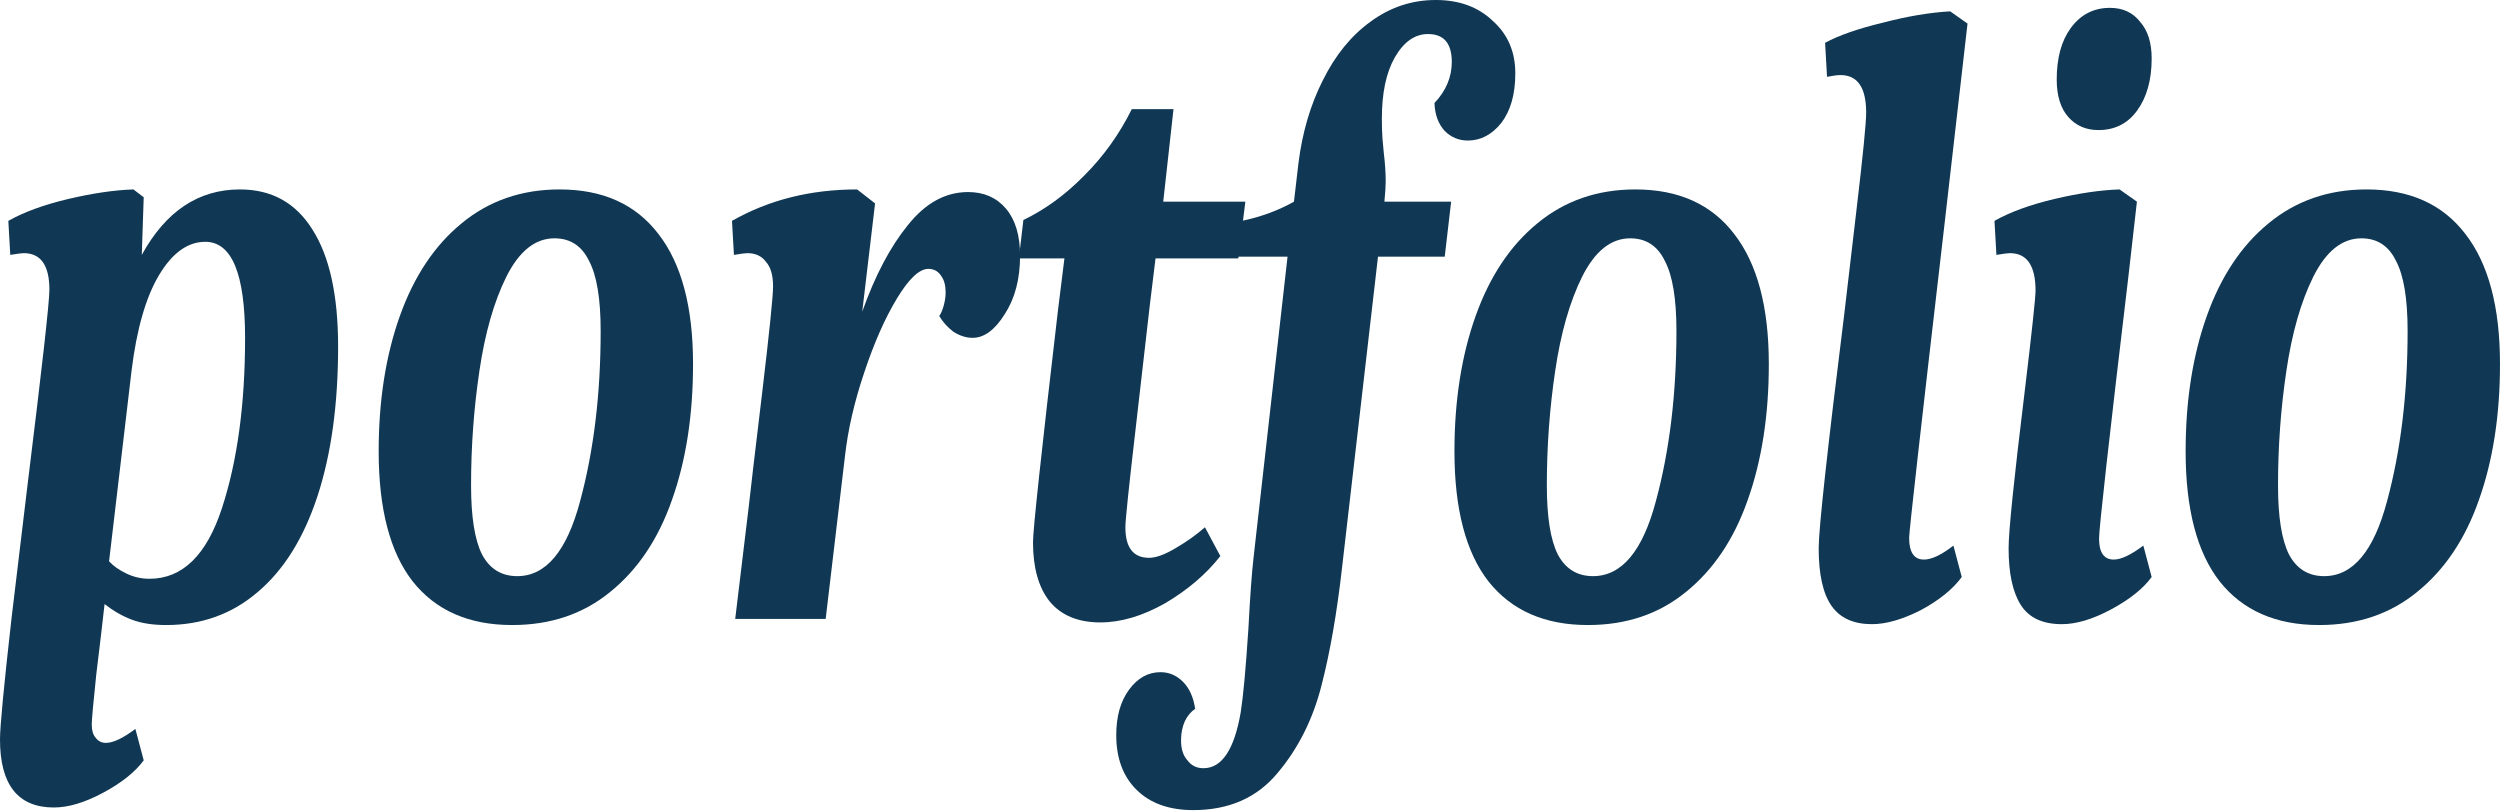
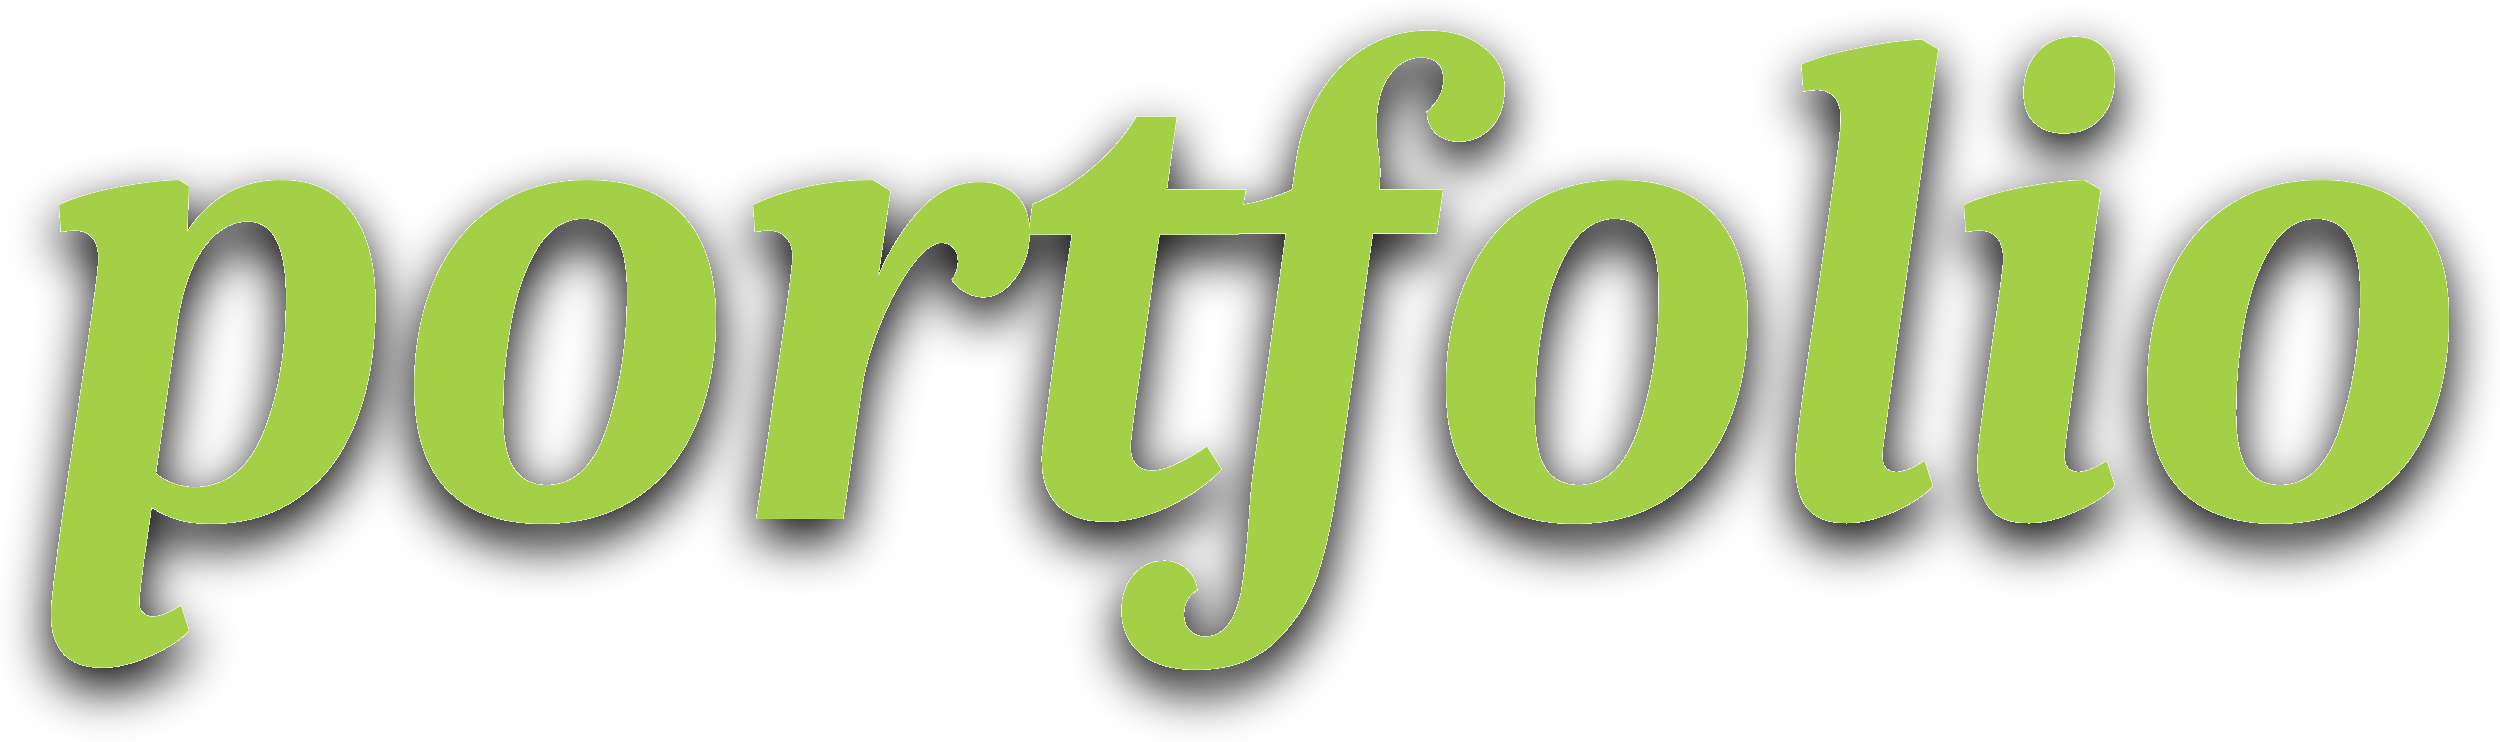
- <svg xmlns="http://www.w3.org/2000/svg" width="574" height="186" viewBox="0 0 574 186" fill="none">
-   <path d="M12.374 185.399C4.125 185.399 0 180.187 0 169.765C0 166.825 0.884 157.539 2.652 141.905C4.517 126.272 5.745 116.05 6.334 111.239C9.673 84.248 11.343 69.349 11.343 66.543C11.343 60.931 9.379 58.125 5.45 58.125C4.959 58.125 3.928 58.259 2.357 58.526L1.915 50.709C5.45 48.705 10.017 47.035 15.614 45.698C21.31 44.362 26.319 43.627 30.64 43.493L32.997 45.297L32.555 58.526C38.054 48.504 45.567 43.493 55.093 43.493C62.36 43.493 67.909 46.567 71.739 52.713C75.667 58.86 77.631 67.812 77.631 79.571C77.631 92.8 76.059 104.224 72.917 113.845C69.774 123.466 65.208 130.815 59.217 135.892C53.325 140.97 46.303 143.509 38.153 143.509C35.108 143.509 32.506 143.108 30.345 142.306C28.185 141.504 26.073 140.302 24.011 138.698C23.52 143.108 22.882 148.519 22.096 154.933C21.409 161.481 21.065 165.289 21.065 166.358C21.065 167.694 21.36 168.696 21.949 169.364C22.538 170.166 23.324 170.567 24.306 170.567C25.975 170.567 28.234 169.498 31.082 167.36L32.997 174.575C31.033 177.248 27.939 179.72 23.716 181.991C19.494 184.263 15.713 185.399 12.374 185.399ZM34.322 132.886C41.884 132.886 47.433 127.474 50.968 116.651C54.504 105.828 56.271 92.8 56.271 77.567C56.271 62.868 53.227 55.519 47.138 55.519C43.112 55.519 39.577 58.058 36.532 63.136C33.488 68.213 31.376 75.562 30.198 85.183L25.042 128.877C26.024 129.946 27.35 130.881 29.02 131.683C30.689 132.485 32.457 132.886 34.322 132.886Z" fill="#103854" />
-   <path d="M117.583 143.509C107.665 143.509 100.054 140.168 94.751 133.487C89.546 126.806 86.943 116.851 86.943 103.623C86.943 91.998 88.564 81.642 91.805 72.556C95.045 63.47 99.759 56.388 105.946 51.31C112.231 46.099 119.744 43.493 128.484 43.493C138.403 43.493 145.964 46.901 151.169 53.715C156.472 60.53 159.124 70.485 159.124 83.58C159.124 95.338 157.503 105.761 154.263 114.847C151.12 123.8 146.406 130.815 140.121 135.892C133.934 140.97 126.422 143.509 117.583 143.509ZM118.762 132.284C125.341 132.284 130.153 126.539 133.198 115.047C136.34 103.422 137.912 90.394 137.912 75.963C137.912 68.614 137.028 63.269 135.26 59.929C133.591 56.455 130.939 54.718 127.305 54.718C122.886 54.718 119.204 57.657 116.257 63.537C113.409 69.282 111.347 76.498 110.071 85.183C108.794 93.735 108.156 102.487 108.156 111.44C108.156 118.655 108.99 123.933 110.66 127.274C112.427 130.614 115.128 132.284 118.762 132.284Z" fill="#103854" />
-   <path d="M171.897 116.45C172.29 112.843 173.321 104.091 174.99 90.194C176.66 76.164 177.495 68.013 177.495 65.741C177.495 63.203 176.954 61.332 175.874 60.129C174.892 58.793 173.468 58.125 171.602 58.125C171.111 58.125 170.08 58.259 168.509 58.526L168.067 50.709C176.512 45.899 186.087 43.493 196.792 43.493L200.916 46.7L197.97 71.554C200.916 63.269 204.403 56.655 208.429 51.711C212.455 46.634 217.071 44.095 222.276 44.095C225.909 44.095 228.806 45.364 230.967 47.903C233.127 50.442 234.208 54.05 234.208 58.726C234.208 64.071 233.029 68.547 230.672 72.155C228.414 75.763 225.959 77.567 223.307 77.567C221.834 77.567 220.361 77.099 218.888 76.164C217.513 75.095 216.433 73.892 215.647 72.556C216.04 72.022 216.384 71.22 216.678 70.151C216.973 69.082 217.12 68.08 217.12 67.144C217.12 65.541 216.776 64.272 216.089 63.336C215.402 62.267 214.419 61.733 213.143 61.733C211.081 61.733 208.675 64.004 205.925 68.547C203.175 73.091 200.671 78.769 198.412 85.584C196.153 92.265 194.68 98.679 193.993 104.825L189.574 142.106H168.803L171.897 116.45Z" fill="#103854" />
-   <path d="M252.643 142.907C247.536 142.907 243.657 141.304 241.006 138.097C238.452 134.89 237.176 130.347 237.176 124.468C237.176 121.662 239.091 103.89 242.921 71.153L244.394 59.328H233.935L234.966 50.509C239.975 48.103 244.639 44.696 248.96 40.287C253.379 35.877 257.013 30.8 259.861 25.054H269.436L267.079 46.3H285.934L284.314 59.328H265.311L263.986 70.151C263.396 75.362 262.316 84.782 260.745 98.412C259.174 111.907 258.388 119.457 258.388 121.06C258.388 125.737 260.205 128.075 263.838 128.075C265.41 128.075 267.423 127.341 269.878 125.871C272.431 124.401 274.69 122.797 276.654 121.06L280.189 127.675C276.949 131.817 272.726 135.425 267.521 138.498C262.316 141.437 257.357 142.907 252.643 142.907Z" fill="#103854" />
-   <path d="M273.966 186C268.466 186 264.145 184.463 261.003 181.39C257.86 178.317 256.289 174.108 256.289 168.763C256.289 164.487 257.271 161.013 259.235 158.341C261.199 155.668 263.605 154.332 266.453 154.332C268.417 154.332 270.136 155.067 271.609 156.537C273.082 158.006 274.015 160.078 274.408 162.75C273.426 163.418 272.64 164.353 272.051 165.556C271.461 166.892 271.167 168.362 271.167 169.966C271.167 171.97 271.658 173.506 272.64 174.575C273.524 175.778 274.751 176.379 276.323 176.379C280.545 176.379 283.393 172.103 284.866 163.552C285.456 159.81 286.045 153.397 286.634 144.31C287.027 136.828 287.42 131.416 287.812 128.075L295.62 58.927H283.982L285.161 50.709C289.58 49.774 293.557 48.304 297.093 46.3L298.124 37.481C299.008 30.399 300.874 24.052 303.722 18.44C306.57 12.694 310.203 8.218 314.622 5.011C319.14 1.67 324.148 0 329.648 0C335.049 0 339.419 1.603 342.758 4.81C346.195 7.884 347.914 11.892 347.914 16.836C347.914 21.647 346.834 25.455 344.673 28.261C342.513 30.933 339.959 32.269 337.013 32.269C334.951 32.269 333.183 31.535 331.71 30.065C330.237 28.461 329.451 26.323 329.353 23.651C332.005 20.845 333.33 17.705 333.33 14.231C333.33 9.955 331.514 7.817 327.88 7.817C324.836 7.817 322.282 9.621 320.22 13.229C318.256 16.703 317.274 21.379 317.274 27.259C317.274 28.996 317.323 30.532 317.421 31.869C317.519 33.071 317.618 34.14 317.716 35.075C318.01 37.481 318.158 39.685 318.158 41.69C318.158 42.625 318.06 44.162 317.863 46.3H333.183L331.71 58.927H316.39L308.141 130.28C306.962 140.703 305.391 149.722 303.427 157.338C301.463 165.088 298.124 171.769 293.41 177.381C288.696 183.127 282.215 186 273.966 186Z" fill="#103854" />
-   <path d="M364.581 143.509C354.663 143.509 347.052 140.168 341.749 133.487C336.544 126.806 333.941 116.851 333.941 103.623C333.941 91.998 335.562 81.642 338.803 72.556C342.043 63.47 346.757 56.388 352.944 51.31C359.229 46.099 366.742 43.493 375.482 43.493C385.401 43.493 392.962 46.901 398.167 53.715C403.47 60.53 406.122 70.485 406.122 83.58C406.122 95.338 404.501 105.761 401.261 114.847C398.118 123.8 393.404 130.815 387.119 135.892C380.932 140.97 373.42 143.509 364.581 143.509ZM365.76 132.284C372.339 132.284 377.151 126.539 380.196 115.047C383.338 103.422 384.91 90.394 384.91 75.963C384.91 68.614 384.026 63.269 382.258 59.929C380.589 56.455 377.937 54.718 374.304 54.718C369.884 54.718 366.202 57.657 363.255 63.537C360.408 69.282 358.345 76.498 357.069 85.183C355.792 93.735 355.154 102.487 355.154 111.44C355.154 118.655 355.988 123.933 357.658 127.274C359.426 130.614 362.126 132.284 365.76 132.284Z" fill="#103854" />
-   <path d="M429.796 143.308C425.573 143.308 422.479 141.905 420.515 139.099C418.551 136.293 417.569 131.884 417.569 125.871C417.569 121.461 419.533 103.489 423.461 71.955C423.854 68.481 424.787 60.53 426.26 48.103C427.733 35.677 428.47 28.261 428.47 25.856C428.47 20.11 426.506 17.237 422.578 17.237C421.89 17.237 420.859 17.371 419.484 17.638L419.042 9.821C422.283 8.084 426.702 6.547 432.3 5.211C437.898 3.741 443.053 2.873 447.767 2.606L451.744 5.412L446.294 52.914C440.991 98.478 438.339 121.996 438.339 123.466C438.339 126.806 439.469 128.476 441.728 128.476C443.495 128.476 445.754 127.407 448.504 125.269L450.419 132.485C448.356 135.291 445.214 137.83 440.991 140.101C436.768 142.239 433.036 143.308 429.796 143.308Z" fill="#103854" />
-   <path d="M473.401 143.308C468.982 143.308 465.839 141.838 463.973 138.899C462.107 135.959 461.174 131.616 461.174 125.871C461.174 121.996 462.402 110.037 464.857 89.993C466.527 76.097 467.361 68.347 467.361 66.743C467.361 60.998 465.397 58.125 461.469 58.125C460.978 58.125 459.947 58.259 458.376 58.526L457.934 50.709C461.469 48.705 466.035 47.035 471.633 45.698C477.329 44.362 482.337 43.627 486.658 43.493L490.636 46.3L488.721 63.136C484.203 101.084 481.945 121.261 481.945 123.666C481.945 126.873 483.074 128.476 485.333 128.476C487.002 128.476 489.261 127.407 492.109 125.269L494.024 132.485C492.06 135.157 488.966 137.629 484.743 139.901C480.521 142.172 476.74 143.308 473.401 143.308ZM481.797 29.864C478.949 29.864 476.642 28.862 474.874 26.858C473.106 24.853 472.222 21.981 472.222 18.239C472.222 13.295 473.303 9.353 475.463 6.414C477.722 3.341 480.717 1.804 484.449 1.804C487.395 1.804 489.703 2.873 491.372 5.011C493.14 7.015 494.024 9.821 494.024 13.429C494.024 18.373 492.894 22.381 490.636 25.455C488.475 28.394 485.529 29.864 481.797 29.864Z" fill="#103854" />
-   <path d="M532.459 143.509C522.541 143.509 514.93 140.168 509.627 133.487C504.422 126.806 501.82 116.851 501.82 103.623C501.82 91.998 503.44 81.642 506.681 72.556C509.921 63.47 514.635 56.388 520.822 51.31C527.107 46.099 534.62 43.493 543.36 43.493C553.279 43.493 560.841 46.901 566.045 53.715C571.348 60.53 574 70.485 574 83.58C574 95.338 572.38 105.761 569.139 114.847C565.996 123.8 561.282 130.815 554.997 135.892C548.81 140.97 541.298 143.509 532.459 143.509ZM533.638 132.284C540.218 132.284 545.03 126.539 548.074 115.047C551.217 103.422 552.788 90.394 552.788 75.963C552.788 68.614 551.904 63.269 550.136 59.929C548.467 56.455 545.815 54.718 542.182 54.718C537.762 54.718 534.08 57.657 531.134 63.537C528.286 69.282 526.223 76.498 524.947 85.183C523.67 93.735 523.032 102.487 523.032 111.44C523.032 118.655 523.867 123.933 525.536 127.274C527.304 130.614 530.004 132.284 533.638 132.284Z" fill="#103854" />
+ <svg xmlns="http://www.w3.org/2000/svg" width="489" height="145" viewBox="0 0 489 145" fill="none">
+   <g filter="url(#filter0_d_16_4)">
+     <path d="M20.11 130.596C13.37 130.596 10 127.094 10 120.089C10 118.114 10.722 111.873 12.166 101.366C13.691 90.86 14.694 83.99 15.175 80.757C17.904 62.618 19.268 52.606 19.268 50.72C19.268 46.948 17.663 45.062 14.453 45.062C14.052 45.062 13.21 45.152 11.926 45.332L11.565 40.079C14.453 38.732 18.184 37.609 22.758 36.711C27.412 35.813 31.504 35.319 35.035 35.23L36.961 36.442L36.6 45.332C41.093 38.597 47.231 35.23 55.015 35.23C60.953 35.23 65.486 37.295 68.616 41.426C71.825 45.556 73.43 51.573 73.43 59.475C73.43 68.365 72.146 76.043 69.579 82.509C67.011 88.974 63.28 93.913 58.385 97.325C53.571 100.738 47.833 102.444 41.173 102.444C38.686 102.444 36.56 102.175 34.794 101.636C33.029 101.097 31.304 100.289 29.619 99.211C29.218 102.175 28.696 105.811 28.054 110.122C27.492 114.522 27.212 117.081 27.212 117.8C27.212 118.698 27.452 119.371 27.934 119.82C28.415 120.359 29.057 120.628 29.86 120.628C31.224 120.628 33.069 119.91 35.396 118.473L36.961 123.322C35.356 125.118 32.828 126.779 29.378 128.306C25.928 129.833 22.838 130.596 20.11 130.596ZM38.044 95.305C44.222 95.305 48.756 91.668 51.645 84.394C54.533 77.121 55.978 68.365 55.978 58.128C55.978 48.25 53.49 43.311 48.515 43.311C45.225 43.311 42.337 45.018 39.849 48.43C37.362 51.842 35.637 56.781 34.674 63.247L30.461 92.611C31.264 93.329 32.347 93.958 33.711 94.497C35.075 95.036 36.519 95.305 38.044 95.305Z" fill="#A4D048" />
+     <path d="M106.074 102.444C97.97 102.444 91.751 100.199 87.418 95.709C83.165 91.219 81.039 84.529 81.039 75.639C81.039 67.826 82.363 60.867 85.011 54.761C87.659 48.654 91.51 43.895 96.566 40.483C101.701 36.981 107.839 35.23 114.981 35.23C123.085 35.23 129.264 37.519 133.516 42.099C137.849 46.679 140.016 53.369 140.016 62.169C140.016 70.072 138.692 77.076 136.044 83.182C133.476 89.199 129.625 93.913 124.489 97.325C119.434 100.738 113.296 102.444 106.074 102.444ZM107.037 94.901C112.413 94.901 116.345 91.04 118.832 83.317C121.4 75.504 122.684 66.749 122.684 57.051C122.684 52.112 121.962 48.52 120.517 46.275C119.153 43.94 116.987 42.773 114.018 42.773C110.407 42.773 107.398 44.748 104.991 48.699C102.664 52.561 100.979 57.41 99.936 63.247C98.892 68.994 98.371 74.876 98.371 80.892C98.371 85.741 99.053 89.288 100.417 91.533C101.861 93.778 104.068 94.901 107.037 94.901Z" fill="#A4D048" />
+     <path d="M150.452 84.26C150.773 81.835 151.616 75.953 152.98 66.614C154.344 57.185 155.026 51.708 155.026 50.181C155.026 48.475 154.585 47.218 153.702 46.41C152.9 45.511 151.736 45.062 150.212 45.062C149.81 45.062 148.968 45.152 147.684 45.332L147.323 40.079C154.224 36.846 162.047 35.23 170.793 35.23L174.163 37.385L171.756 54.087C174.163 48.52 177.012 44.075 180.302 40.752C183.592 37.34 187.363 35.634 191.616 35.634C194.585 35.634 196.952 36.487 198.717 38.193C200.482 39.899 201.365 42.324 201.365 45.467C201.365 49.059 200.402 52.067 198.476 54.491C196.631 56.916 194.625 58.128 192.458 58.128C191.255 58.128 190.051 57.814 188.847 57.185C187.724 56.467 186.841 55.659 186.199 54.761C186.52 54.402 186.801 53.863 187.042 53.144C187.283 52.426 187.403 51.752 187.403 51.124C187.403 50.046 187.122 49.193 186.56 48.565C185.999 47.846 185.196 47.487 184.153 47.487C182.468 47.487 180.502 49.014 178.256 52.067C176.009 55.12 173.963 58.936 172.117 63.516C170.272 68.006 169.068 72.317 168.506 76.447L164.896 101.501H147.925L150.452 84.26Z" fill="#A4D048" />
+     <path d="M216.428 102.04C212.255 102.04 209.086 100.962 206.919 98.807C204.833 96.652 203.79 93.599 203.79 89.648C203.79 87.762 205.355 75.819 208.484 53.818L209.688 45.871H201.142L201.985 39.944C206.077 38.328 209.888 36.038 213.419 33.074C217.03 30.111 219.998 26.699 222.325 22.837H230.149L228.223 37.115H243.629L242.305 45.871H226.779L225.696 53.144C225.214 56.647 224.331 62.977 223.048 72.137C221.764 81.207 221.122 86.28 221.122 87.358C221.122 90.501 222.606 92.072 225.575 92.072C226.859 92.072 228.504 91.578 230.51 90.591C232.596 89.603 234.442 88.525 236.047 87.358L238.935 91.803C236.287 94.587 232.837 97.011 228.584 99.076C224.331 101.052 220.279 102.04 216.428 102.04Z" fill="#A4D048" />
+     <path d="M233.85 131C229.357 131 225.826 129.967 223.258 127.902C220.691 125.837 219.407 123.008 219.407 119.416C219.407 116.542 220.209 114.208 221.814 112.412C223.419 110.616 225.385 109.718 227.712 109.718C229.316 109.718 230.721 110.212 231.924 111.199C233.128 112.187 233.89 113.579 234.211 115.375C233.409 115.824 232.767 116.453 232.285 117.261C231.804 118.159 231.563 119.147 231.563 120.224C231.563 121.571 231.964 122.604 232.767 123.322C233.489 124.13 234.492 124.534 235.776 124.534C239.226 124.534 241.553 121.661 242.757 115.914C243.238 113.399 243.72 109.089 244.201 102.983C244.522 97.954 244.843 94.317 245.164 92.072L251.543 45.601H242.034L242.997 40.079C246.608 39.45 249.858 38.462 252.747 37.115L253.589 31.189C254.311 26.429 255.836 22.164 258.163 18.392C260.49 14.531 263.459 11.523 267.07 9.367C270.761 7.122 274.853 6 279.346 6C283.759 6 287.33 7.078 290.058 9.233C292.867 11.298 294.271 13.992 294.271 17.315C294.271 20.547 293.388 23.107 291.623 24.992C289.858 26.788 287.772 27.686 285.364 27.686C283.679 27.686 282.235 27.192 281.031 26.205C279.828 25.127 279.186 23.69 279.106 21.894C281.272 20.009 282.355 17.898 282.355 15.564C282.355 12.69 280.871 11.253 277.902 11.253C275.414 11.253 273.328 12.466 271.643 14.89C270.038 17.225 269.236 20.368 269.236 24.319C269.236 25.486 269.276 26.519 269.356 27.417C269.437 28.225 269.517 28.944 269.597 29.572C269.838 31.189 269.958 32.67 269.958 34.017C269.958 34.646 269.878 35.678 269.717 37.115H282.235L281.031 45.601H268.514L261.774 93.554C260.811 100.558 259.527 106.62 257.922 111.738C256.317 116.946 253.589 121.436 249.738 125.208C245.886 129.069 240.59 131 233.85 131Z" fill="#A4D048" />
+     <path d="M307.89 102.444C299.785 102.444 293.567 100.199 289.234 95.709C284.981 91.219 282.855 84.529 282.855 75.639C282.855 67.826 284.179 60.867 286.826 54.761C289.474 48.654 293.326 43.895 298.381 40.483C303.516 36.981 309.655 35.23 316.796 35.23C324.901 35.23 331.079 37.519 335.332 42.099C339.665 46.679 341.831 53.369 341.831 62.169C341.831 70.072 340.507 77.076 337.859 83.182C335.292 89.199 331.44 93.913 326.305 97.325C321.25 100.738 315.111 102.444 307.89 102.444ZM308.852 94.901C314.229 94.901 318.16 91.04 320.648 83.317C323.215 75.504 324.499 66.749 324.499 57.051C324.499 52.112 323.777 48.52 322.333 46.275C320.969 43.94 318.802 42.773 315.833 42.773C312.223 42.773 309.214 44.748 306.806 48.699C304.479 52.561 302.794 57.41 301.751 63.247C300.708 68.994 300.187 74.876 300.187 80.892C300.187 85.741 300.869 89.288 302.233 91.533C303.677 93.778 305.884 94.901 308.852 94.901Z" fill="#A4D048" />
+     <path d="M361.174 102.309C357.724 102.309 355.197 101.366 353.592 99.481C351.987 97.595 351.185 94.632 351.185 90.591C351.185 87.627 352.789 75.549 355.999 54.357C356.32 52.022 357.082 46.679 358.286 38.328C359.489 29.976 360.091 24.992 360.091 23.376C360.091 19.515 358.486 17.584 355.277 17.584C354.715 17.584 353.873 17.674 352.749 17.853L352.388 12.6C355.036 11.433 358.647 10.4 363.221 9.502C367.794 8.514 372.007 7.931 375.859 7.751L379.108 9.637L374.655 41.56C370.322 72.182 368.155 87.986 368.155 88.974C368.155 91.219 369.078 92.342 370.924 92.342C372.368 92.342 374.214 91.623 376.46 90.186L378.025 95.036C376.34 96.921 373.772 98.627 370.322 100.154C366.872 101.591 363.822 102.309 361.174 102.309Z" fill="#A4D048" />
+     <path d="M396.803 102.309C393.192 102.309 390.625 101.321 389.1 99.346C387.575 97.37 386.813 94.452 386.813 90.591C386.813 87.986 387.816 79.949 389.822 66.48C391.186 57.14 391.868 51.932 391.868 50.855C391.868 46.993 390.264 45.062 387.054 45.062C386.653 45.062 385.81 45.152 384.526 45.332L384.165 40.079C387.054 38.732 390.785 37.609 395.359 36.711C400.013 35.813 404.105 35.319 407.636 35.23L410.885 37.115L409.321 48.43C405.63 73.933 403.784 87.493 403.784 89.109C403.784 91.264 404.707 92.342 406.552 92.342C407.916 92.342 409.762 91.623 412.089 90.186L413.654 95.036C412.049 96.832 409.521 98.493 406.071 100.019C402.621 101.546 399.531 102.309 396.803 102.309ZM403.664 26.07C401.337 26.07 399.451 25.397 398.007 24.05C396.562 22.703 395.84 20.772 395.84 18.258C395.84 14.935 396.723 12.286 398.488 10.31C400.334 8.245 402.781 7.212 405.83 7.212C408.237 7.212 410.123 7.931 411.487 9.367C412.931 10.714 413.654 12.6 413.654 15.025C413.654 18.347 412.731 21.041 410.885 23.107C409.12 25.082 406.713 26.07 403.664 26.07Z" fill="#A4D048" />
+     <path d="M445.058 102.444C436.954 102.444 430.735 100.199 426.402 95.709C422.15 91.219 420.023 84.529 420.023 75.639C420.023 67.826 421.347 60.867 423.995 54.761C426.643 48.654 430.495 43.895 435.55 40.483C440.685 36.981 446.824 35.23 453.965 35.23C462.069 35.23 468.248 37.519 472.501 42.099C476.833 46.679 479 53.369 479 62.169C479 70.072 477.676 77.076 475.028 83.182C472.46 89.199 468.609 93.913 463.473 97.325C458.418 100.738 452.28 102.444 445.058 102.444ZM446.021 94.901C451.397 94.901 455.329 91.04 457.817 83.317C460.384 75.504 461.668 66.749 461.668 57.051C461.668 52.112 460.946 48.52 459.502 46.275C458.138 43.94 455.971 42.773 453.002 42.773C449.391 42.773 446.382 44.748 443.975 48.699C441.648 52.561 439.963 57.41 438.92 63.247C437.877 68.994 437.355 74.876 437.355 80.892C437.355 85.741 438.037 89.288 439.401 91.533C440.846 93.778 443.052 94.901 446.021 94.901Z" fill="#A4D048" />
+   </g>
+   <defs>
+     <filter id="filter0_d_16_4" x="0" y="0" width="489" height="145" filterUnits="userSpaceOnUse" color-interpolation-filters="sRGB">
+       <feFlood flood-opacity="0" result="BackgroundImageFix" />
+       <feColorMatrix in="SourceAlpha" type="matrix" values="0 0 0 0 0 0 0 0 0 0 0 0 0 0 0 0 0 0 127 0" result="hardAlpha" />
+       <feOffset dy="4" />
+       <feGaussianBlur stdDeviation="5" />
+       <feComposite in2="hardAlpha" operator="out" />
+       <feColorMatrix type="matrix" values="0 0 0 0 0 0 0 0 0 0 0 0 0 0 0 0 0 0 1 0" />
+       <feBlend mode="normal" in2="BackgroundImageFix" result="effect1_dropShadow_16_4" />
+       <feBlend mode="normal" in="SourceGraphic" in2="effect1_dropShadow_16_4" result="shape" />
+     </filter>
+   </defs>
</svg>
